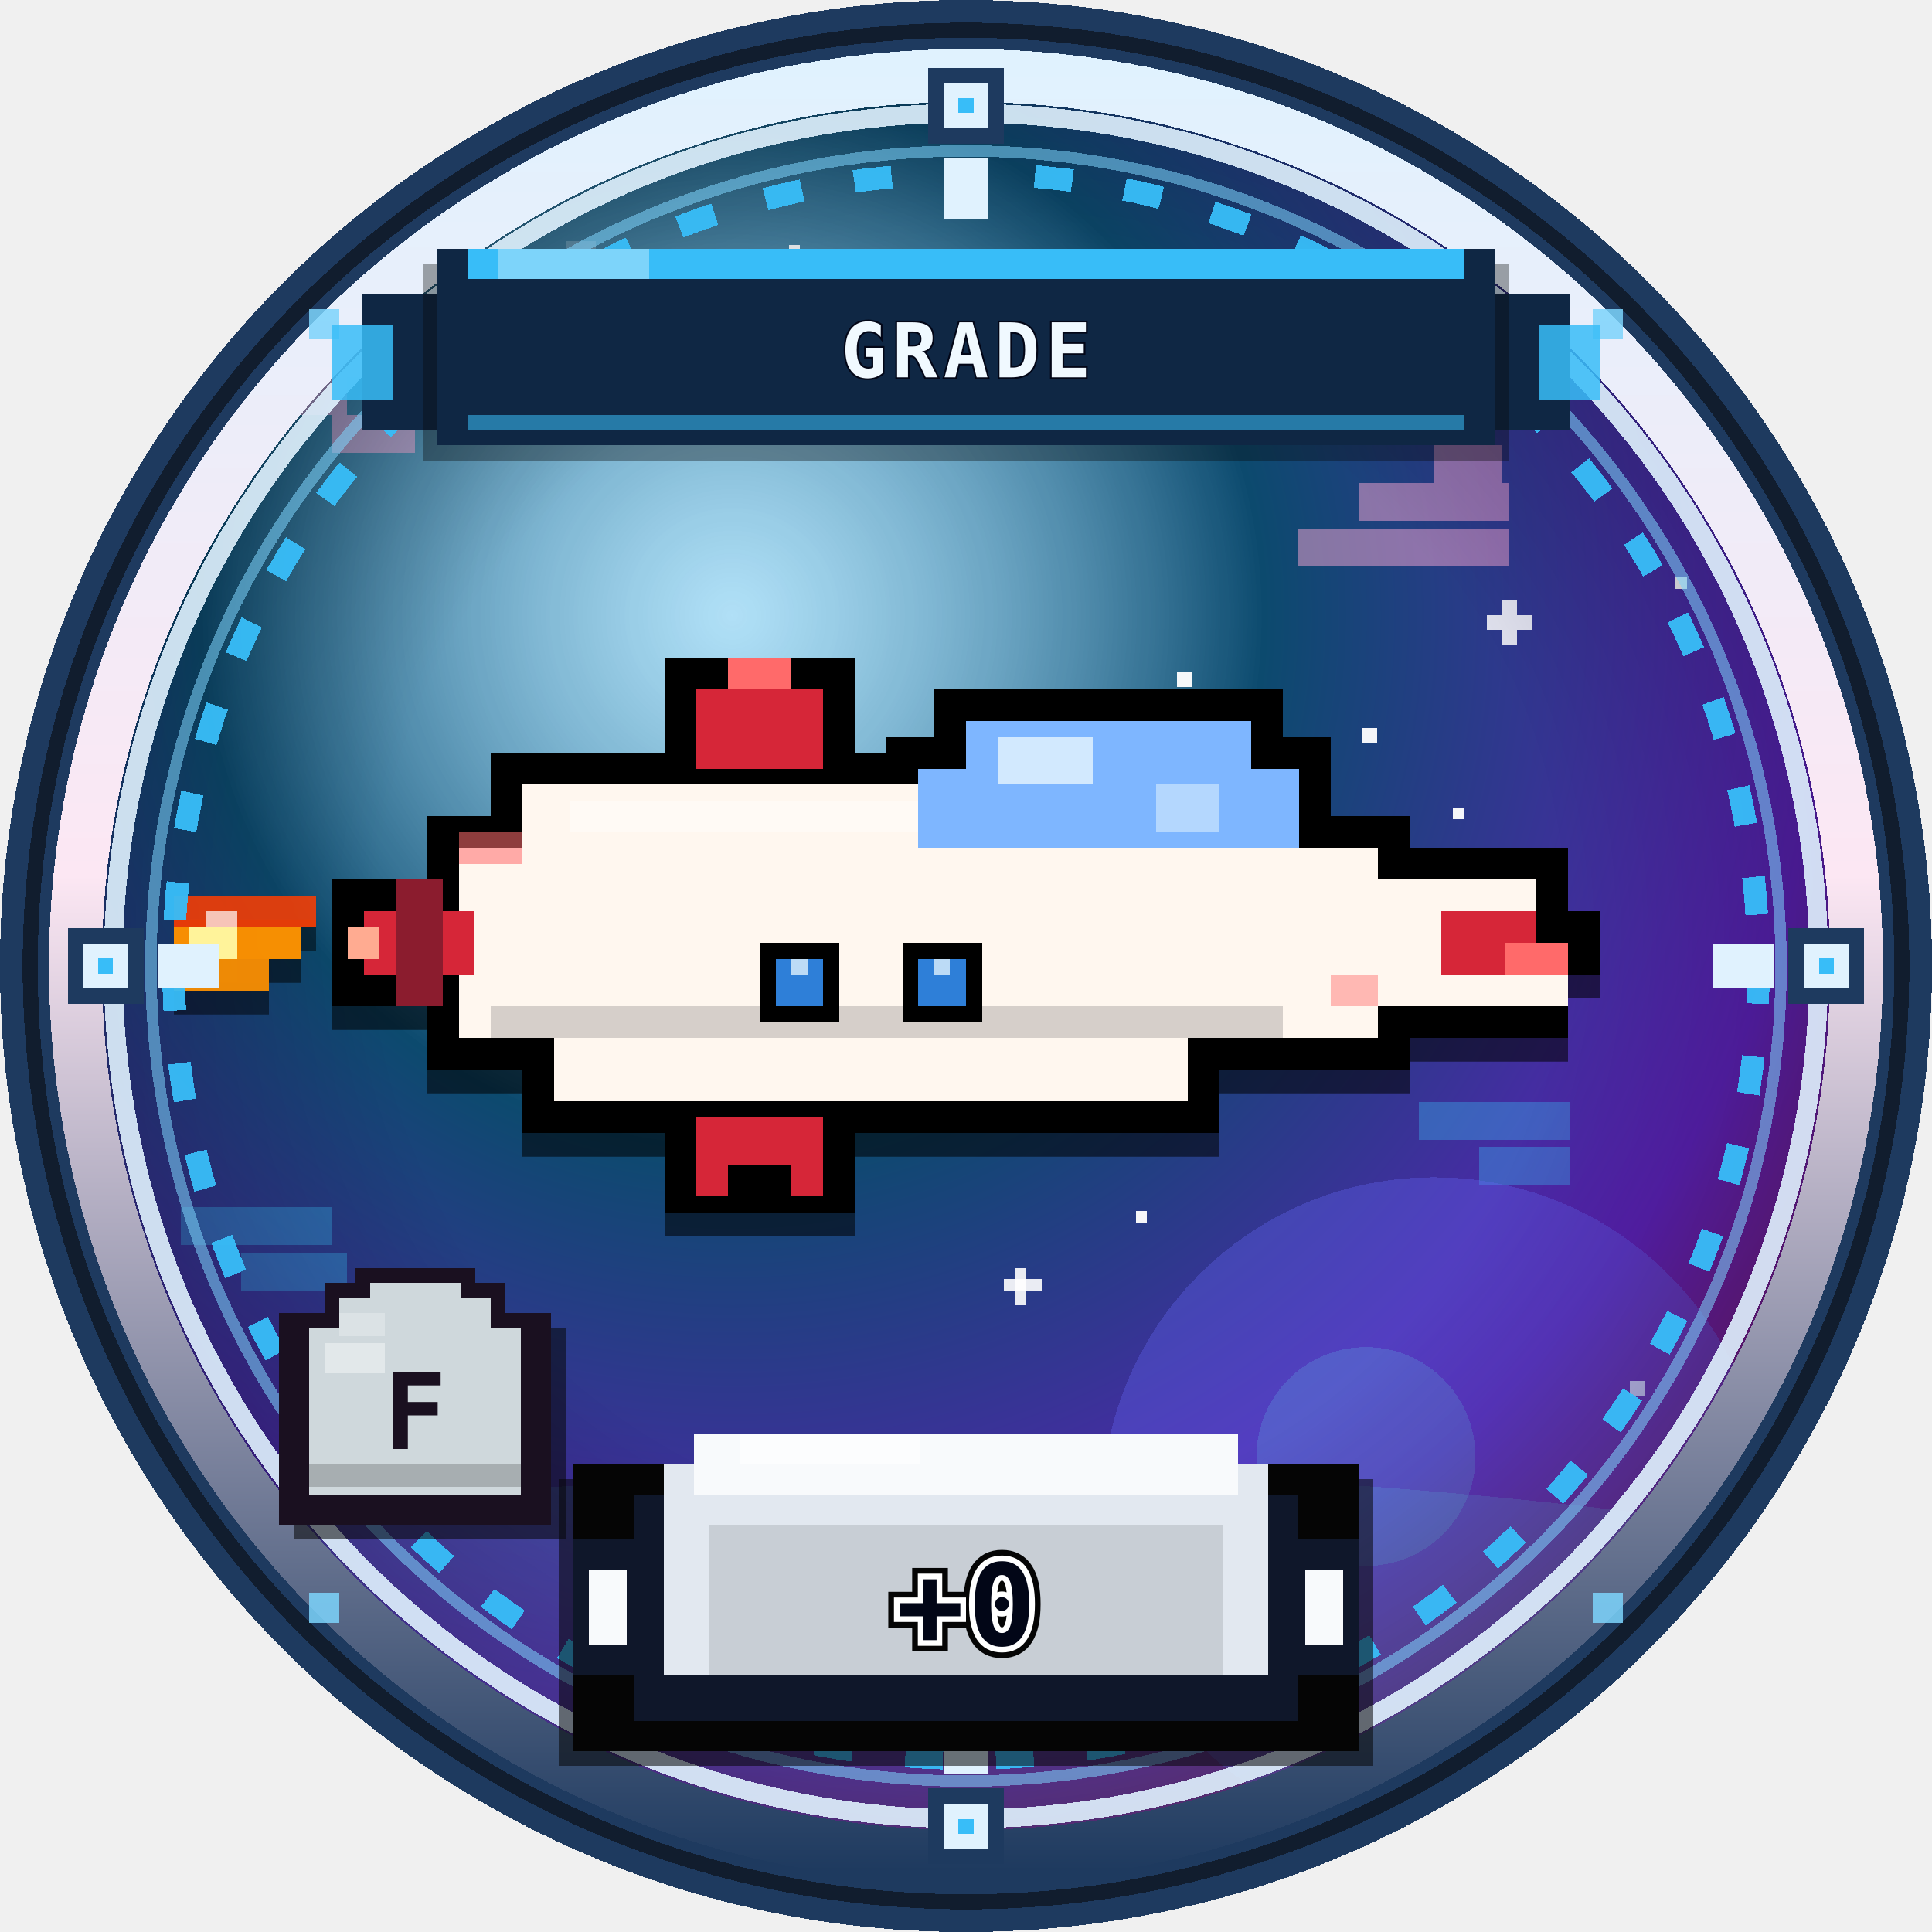
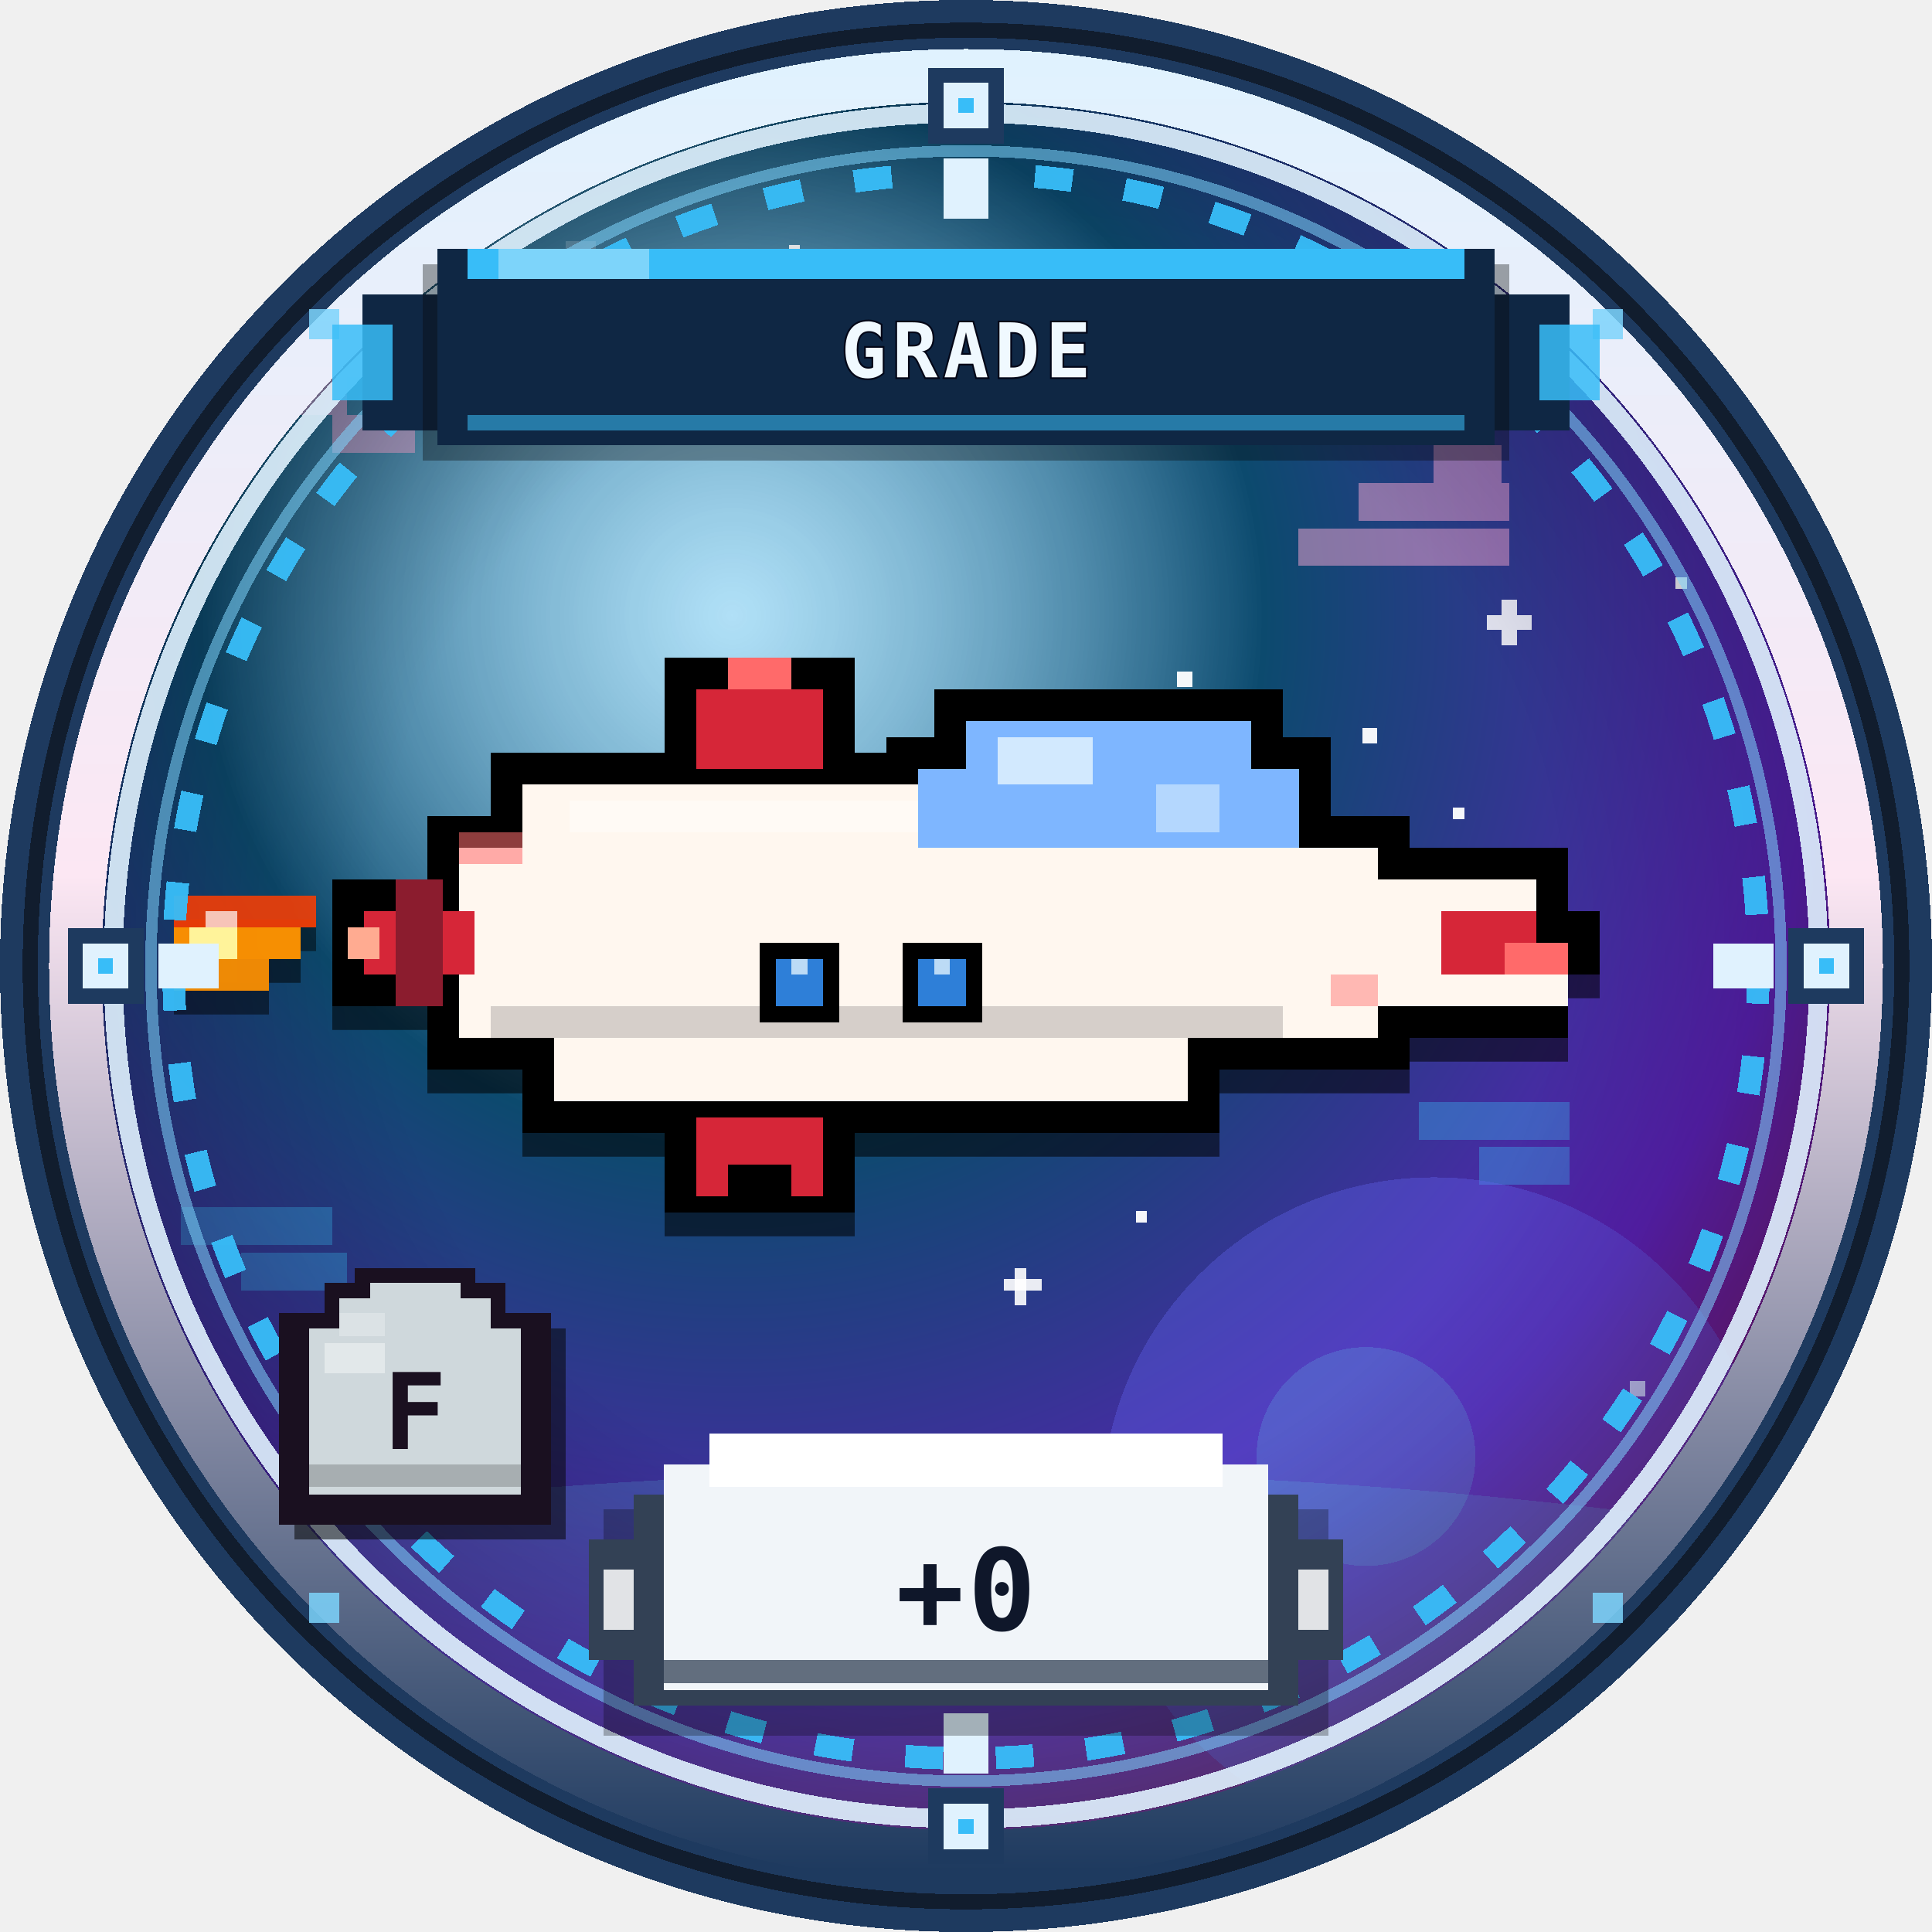
<svg xmlns="http://www.w3.org/2000/svg" viewBox="0 0 512 512" class="w-full h-full" shape-rendering="crispEdges">
  <defs>
    <radialGradient id="bg_badge_70" cx="38%" cy="32%" r="78%">
      <stop offset="0%" stop-color="#7dd3fc" stop-opacity="0.55" />
      <stop offset="35%" stop-color="#0c4a6e" />
      <stop offset="72%" stop-color="#5b21b6" />
      <stop offset="100%" stop-color="#9d174d" />
    </radialGradient>
    <linearGradient id="hull_badge_70" x1="0%" y1="0%" x2="100%" y2="0%">
      <stop offset="0%" stop-color="#e0e0e0" />
      <stop offset="50%" stop-color="#ffffff" />
      <stop offset="100%" stop-color="#d0d0d0" />
    </linearGradient>
    <linearGradient id="frame_badge_70" x1="0%" y1="0%" x2="100%" y2="100%">
      <stop offset="0%" stop-color="#e0f2fe" />
      <stop offset="50%" stop-color="#fce7f3" />
      <stop offset="100%" stop-color="#fef9c3" />
    </linearGradient>
    <linearGradient id="rim_badge_70" x1="0%" y1="0%" x2="0%" y2="100%">
      <stop offset="0%" stop-color="#e0f2fe" />
      <stop offset="45%" stop-color="#fce7f3" />
      <stop offset="100%" stop-color="#1e3a5f" />
    </linearGradient>
    <radialGradient id="vignette_badge_70" cx="50%" cy="48%" r="55%">
      <stop offset="55%" stop-color="#000000" stop-opacity="0" />
      <stop offset="100%" stop-color="#000000" stop-opacity="0.42" />
    </radialGradient>
    <filter id="shadow_badge_70" x="-50%" y="-50%" width="200%" height="200%">
      <feDropShadow dx="0" dy="6" stdDeviation="0" flood-color="#000" flood-opacity="0.55" />
    </filter>
    <filter id="glow_badge_70">
      <feGaussianBlur stdDeviation="1.2" result="blur" />
      <feComposite in="SourceGraphic" in2="blur" operator="over" />
    </filter>
    <filter id="text_glow_badge_70" x="-50%" y="-50%" width="200%" height="200%">
      <feGaussianBlur stdDeviation="2" result="blur" />
      <feMerge>
        <feMergeNode in="blur" />
        <feMergeNode in="SourceGraphic" />
      </feMerge>
    </filter>
    <clipPath id="clip_badge_70">
      <circle cx="256" cy="256" r="236" />
    </clipPath>
  </defs>
  <g clip-path="url(#clip_badge_70)">
    <rect width="512" height="512" fill="url(#bg_badge_70)" />
    <g fill="#ffffff" shape-rendering="crispEdges">
      <rect x="444" y="153" width="3" height="3" fill-opacity="0.95" />
      <rect x="483" y="100" width="10" height="3" fill-opacity="0.9" />
      <rect x="486" y="97" width="3" height="10" fill-opacity="0.9" />
      <rect x="301" y="321" width="3" height="3" fill-opacity="0.95" />
      <rect x="209" y="65" width="3" height="3" fill-opacity="0.95" />
      <rect x="385" y="214" width="3" height="3" fill-opacity="0.95" />
      <rect x="185" y="429" width="3" height="3" fill-opacity="0.95" />
      <rect x="383" y="84" width="4" height="4" fill-opacity="0.85" />
      <rect x="379" y="88" width="12" height="4" fill-opacity="0.85" />
      <rect x="383" y="92" width="4" height="4" fill-opacity="0.85" />
      <rect x="432" y="366" width="4" height="4" fill-opacity="0.95" />
      <rect x="131" y="358" width="10" height="3" fill-opacity="0.9" />
      <rect x="134" y="355" width="3" height="10" fill-opacity="0.9" />
      <rect x="266" y="339" width="10" height="3" fill-opacity="0.9" />
      <rect x="269" y="336" width="3" height="10" fill-opacity="0.9" />
      <rect x="398" y="159" width="4" height="4" fill-opacity="0.85" />
      <rect x="394" y="163" width="12" height="4" fill-opacity="0.85" />
      <rect x="398" y="167" width="4" height="4" fill-opacity="0.85" />
      <rect x="312" y="178" width="4" height="4" fill-opacity="0.95" />
      <rect x="479" y="387" width="10" height="3" fill-opacity="0.9" />
      <rect x="482" y="384" width="3" height="10" fill-opacity="0.9" />
      <rect x="361" y="193" width="4" height="4" fill-opacity="0.95" />
      <rect x="385" y="254" width="4" height="4" fill-opacity="0.85" />
      <rect x="381" y="258" width="12" height="4" fill-opacity="0.85" />
      <rect x="385" y="262" width="4" height="4" fill-opacity="0.85" />
      <rect x="95" y="76" width="4" height="4" fill-opacity="0.95" />
      <rect x="190" y="72" width="3" height="3" fill-opacity="0.95" />
      <rect x="438" y="425" width="4" height="4" fill-opacity="0.95" />
    </g>
    <g opacity="0.5" shape-rendering="crispEdges">
      <g fill="#f9a8d4">
        <rect x="56" y="100" width="36" height="10" />
        <rect x="72" y="90" width="44" height="10" />
        <rect x="88" y="110" width="22" height="10" />
        <rect x="360" y="128" width="40" height="10" />
        <rect x="344" y="140" width="56" height="10" />
        <rect x="380" y="118" width="18" height="10" />
      </g>
      <g fill="#38bdf8" opacity="0.7">
        <rect x="48" y="320" width="40" height="10" />
        <rect x="64" y="332" width="28" height="10" />
        <rect x="376" y="292" width="40" height="10" />
        <rect x="392" y="304" width="24" height="10" />
      </g>
      <g fill="url(#frame_badge_70)" opacity="0.45">
        <rect x="150" y="64" width="8" height="8" />
        <rect x="348" y="84" width="8" height="8" />
        <rect x="120" y="250" width="8" height="8" />
        <rect x="300" y="230" width="8" height="8" />
        <rect x="200" y="300" width="6" height="6" />
      </g>
    </g>
    <circle cx="380" cy="400" r="88" fill="#6366f1" fill-opacity="0.35" />
    <circle cx="362" cy="386" r="29" fill="#67e8f9" fill-opacity="0.18" />
    <path d="M-40 420 Q256 360 552 420 V520 H-40 Z" fill="#67e8f9" fill-opacity="0.16" />
    <rect width="512" height="512" fill="url(#vignette_badge_70)" />
  </g>
  <g transform="translate(256, 252) scale(1.05)" filter="url(#shadow_badge_70)">
    <g transform="translate(20, -2)" shape-rendering="crispEdges">
      <rect x="-140" y="-48" width="200" height="16" fill="#050505" />
      <rect x="-156" y="-32" width="248" height="64" fill="#050505" />
      <rect x="-132" y="32" width="176" height="16" fill="#050505" />
      <rect x="92" y="-24" width="40" height="48" fill="#050505" />
      <rect x="124" y="-8" width="16" height="16" fill="#050505" />
      <rect x="-180" y="-16" width="28" height="32" fill="#050505" />
      <rect x="-96" y="-72" width="48" height="28" fill="#050505" />
      <rect x="-96" y="40" width="48" height="28" fill="#050505" />
      <rect x="-28" y="-64" width="88" height="20" fill="#050505" />
      <rect x="-40" y="-52" width="112" height="28" fill="#050505" />
      <rect x="-132" y="-40" width="184" height="16" fill="#fff7ef" />
      <rect x="-148" y="-24" width="232" height="48" fill="#fff7ef" />
      <rect x="-124" y="24" width="160" height="16" fill="#fff7ef" />
      <rect x="84" y="-16" width="40" height="32" fill="#fff7ef" />
      <rect x="116" y="0" width="16" height="16" fill="#fff7ef" />
      <rect x="-140" y="16" width="200" height="8" fill="#1a1a22" opacity="0.18" />
      <rect x="-120" y="-36" width="140" height="8" fill="#ffffff" opacity="0.35" />
      <rect x="-88" y="-64" width="32" height="20" fill="#d62839" />
      <rect x="-80" y="-72" width="16" height="8" fill="#ff6b6b" />
      <rect x="-88" y="44" width="32" height="20" fill="#d62839" />
      <rect x="-80" y="56" width="16" height="8" fill="#050505" />
      <rect x="100" y="-8" width="24" height="16" fill="#d62839" />
      <rect x="116" y="0" width="16" height="8" fill="#ff6b6b" />
      <rect x="-172" y="-8" width="28" height="16" fill="#d62839" />
      <rect x="-164" y="-16" width="12" height="32" fill="#8b1e2d" />
      <rect x="-176" y="-4" width="8" height="8" fill="#ffab91" />
      <rect x="-20" y="-56" width="72" height="16" fill="#7eb6ff" />
      <rect x="-32" y="-44" width="96" height="20" fill="#7eb6ff" />
      <rect x="-12" y="-52" width="24" height="12" fill="#e0f2fe" opacity="0.85" />
      <rect x="28" y="-40" width="16" height="12" fill="#e0f2fe" opacity="0.55" />
      <rect x="-72" y="0" width="20" height="20" fill="#050505" />
      <rect x="-68" y="4" width="12" height="12" fill="#2f7fd8" />
      <rect x="-64" y="4" width="4" height="4" fill="#e0f2fe" opacity="0.8" />
      <rect x="-36" y="0" width="20" height="20" fill="#050505" />
      <rect x="-32" y="4" width="12" height="12" fill="#2f7fd8" />
      <rect x="-28" y="4" width="4" height="4" fill="#e0f2fe" opacity="0.8" />
      <rect x="-148" y="-28" width="16" height="8" fill="#ff6b6b" opacity="0.55" />
      <rect x="72" y="8" width="12" height="8" fill="#ff6b6b" opacity="0.45" />
      <rect x="-220" y="-12" width="36" height="8" fill="#ff3d00" opacity="0.85" />
      <rect x="-220" y="-4" width="32" height="8" fill="#ff9100" opacity="0.95" />
      <rect x="-220" y="4" width="24" height="8" fill="#ff9100" opacity="0.9" />
      <rect x="-216" y="-4" width="12" height="8" fill="#fff59d" opacity="0.98" />
      <rect x="-212" y="-8" width="8" height="4" fill="#ffffff" opacity="0.7" />
    </g>
  </g>
  <g shape-rendering="crispEdges" id="frame_badge_70_chrome">
    <circle cx="256" cy="256" r="248" fill="none" stroke="#1e3a5f" stroke-width="16" />
    <circle cx="256" cy="256" r="248" fill="none" stroke="#050505" stroke-width="4" opacity="0.55" />
    <circle cx="256" cy="256" r="236" fill="none" stroke="url(#rim_badge_70)" stroke-width="14" />
    <circle cx="256" cy="256" r="226" fill="none" stroke="#e0f2fe" stroke-width="5" opacity="0.9" />
    <circle cx="256" cy="256" r="216" fill="none" stroke="#7dd3fc" stroke-width="3" opacity="0.55" />
    <circle cx="256" cy="256" r="210" fill="none" stroke="#38bdf8" stroke-width="6" stroke-dasharray="10 14" opacity="0.95" />
    <rect x="250" y="42" width="12" height="16" fill="#e0f2fe" />
    <rect x="250" y="454" width="12" height="16" fill="#e0f2fe" />
    <rect x="42" y="250" width="16" height="12" fill="#e0f2fe" />
    <rect x="454" y="250" width="16" height="12" fill="#e0f2fe" />
    <rect x="246" y="18" width="20" height="20" fill="#1e3a5f" />
    <rect x="250" y="22" width="12" height="12" fill="#e0f2fe" />
    <rect x="254" y="26" width="4" height="4" fill="#38bdf8" />
    <rect x="474" y="246" width="20" height="20" fill="#1e3a5f" />
    <rect x="478" y="250" width="12" height="12" fill="#e0f2fe" />
    <rect x="482" y="254" width="4" height="4" fill="#38bdf8" />
    <rect x="246" y="474" width="20" height="20" fill="#1e3a5f" />
    <rect x="250" y="478" width="12" height="12" fill="#e0f2fe" />
    <rect x="254" y="482" width="4" height="4" fill="#38bdf8" />
    <rect x="18" y="246" width="20" height="20" fill="#1e3a5f" />
    <rect x="22" y="250" width="12" height="12" fill="#e0f2fe" />
    <rect x="26" y="254" width="4" height="4" fill="#38bdf8" />
    <rect x="82" y="82" width="8" height="8" fill="#7dd3fc" opacity="0.85" />
    <rect x="422" y="82" width="8" height="8" fill="#7dd3fc" opacity="0.85" />
    <rect x="82" y="422" width="8" height="8" fill="#7dd3fc" opacity="0.85" />
    <rect x="422" y="422" width="8" height="8" fill="#7dd3fc" opacity="0.85" />
  </g>
  <g shape-rendering="crispEdges" id="name_badge_70">
    <rect x="96" y="78" width="20" height="36" fill="#0f2744" />
    <rect x="396" y="78" width="20" height="36" fill="#0f2744" />
    <rect x="88" y="86" width="16" height="20" fill="#38bdf8" opacity="0.85" />
    <rect x="408" y="86" width="16" height="20" fill="#38bdf8" opacity="0.85" />
    <rect x="112" y="70" width="288" height="52" fill="#050505" opacity="0.35" />
    <rect x="116" y="66" width="280" height="52" fill="#0f2744" />
    <rect x="124" y="74" width="264" height="36" fill="#0f2744" />
    <rect x="124" y="66" width="264" height="8" fill="#38bdf8" />
    <rect x="132" y="66" width="40" height="8" fill="#ffffff" opacity="0.35" />
    <rect x="124" y="110" width="264" height="4" fill="#38bdf8" opacity="0.55" />
    <text x="256" y="100" font-family="Galmuri11, monospace" font-size="20" font-weight="bold" fill="#f0f9ff" stroke="#020617" stroke-width="0.9" paint-order="stroke" text-anchor="middle" letter-spacing="1.5">GRADE</text>
  </g>
  <g shape-rendering="crispEdges" id="grade_badge_70">
    <rect x="78" y="352" width="72" height="56" fill="#050505" opacity="0.55" />
    <rect x="74" y="348" width="72" height="56" fill="#1a1020" />
    <rect x="86" y="340" width="48" height="12" fill="#1a1020" />
    <rect x="94" y="336" width="32" height="8" fill="#1a1020" />
    <rect x="82" y="352" width="56" height="44" fill="#cfd8dc" />
    <rect x="90" y="344" width="40" height="12" fill="#cfd8dc" />
    <rect x="98" y="340" width="24" height="8" fill="#cfd8dc" />
    <rect x="86" y="356" width="16" height="8" fill="#ffffff" opacity="0.4" />
    <rect x="90" y="348" width="12" height="6" fill="#ffffff" opacity="0.25" />
    <rect x="82" y="388" width="56" height="6" fill="#050505" opacity="0.2" />
    <text x="110" y="384" font-family="Galmuri11, monospace" font-size="28" font-weight="bold" fill="#1a1020" text-anchor="middle">F</text>
  </g>
  <g shape-rendering="crispEdges" id="enhance_badge_70">
-     <rect x="148" y="392" width="216" height="76" fill="#050505" opacity="0.55" />
-     <rect x="152" y="388" width="208" height="76" fill="#050505" />
-     <rect x="152" y="408" width="18" height="36" fill="#0f172a" />
-     <rect x="342" y="408" width="18" height="36" fill="#0f172a" />
-     <rect x="156" y="416" width="10" height="20" fill="#f8fafc" />
-     <rect x="346" y="416" width="10" height="20" fill="#f8fafc" />
-     <rect x="168" y="396" width="176" height="60" fill="#0f172a" />
-     <rect x="176" y="388" width="160" height="64" fill="#e2e8f0" />
-     <rect x="184" y="380" width="144" height="16" fill="#f8fafc" />
-     <rect x="196" y="380" width="48" height="8" fill="#ffffff" opacity="0.55" />
-     <rect x="188" y="404" width="136" height="40" fill="#050505" opacity="0.12" />
-     <rect x="176" y="444" width="160" height="8" fill="#0f172a" />
-     <text x="256" y="436" font-family="Galmuri11, monospace" font-size="30" font-weight="bold" fill="none" stroke="#050505" stroke-width="6" paint-order="stroke" text-anchor="middle" letter-spacing="1">+0</text>
-     <text x="256" y="436" font-family="Galmuri11, monospace" font-size="30" font-weight="bold" fill="#020617" stroke="#ffffff" stroke-width="3" paint-order="stroke" text-anchor="middle" letter-spacing="1">+0</text>
+     <rect x="160" y="400" width="192" height="60" fill="#050505" opacity="0.28" />
+     <rect x="156" y="408" width="16" height="32" fill="#334155" />
+     <rect x="340" y="408" width="16" height="32" fill="#334155" />
+     <rect x="160" y="416" width="8" height="16" fill="#ffffff" opacity="0.85" />
+     <rect x="344" y="416" width="8" height="16" fill="#ffffff" opacity="0.85" />
+     <rect x="168" y="396" width="176" height="56" fill="#334155" />
+     <rect x="176" y="388" width="160" height="60" fill="#f1f5f9" />
+     <rect x="188" y="380" width="136" height="14" fill="#ffffff" />
+     <rect x="200" y="380" width="40" height="6" fill="#ffffff" opacity="0.45" />
+     <rect x="176" y="440" width="160" height="6" fill="#334155" opacity="0.75" />
+     <text x="256" y="432" font-family="Galmuri11, monospace" font-size="30" font-weight="bold" fill="#0f172a" text-anchor="middle" letter-spacing="1">+0</text>
  </g>
</svg>
